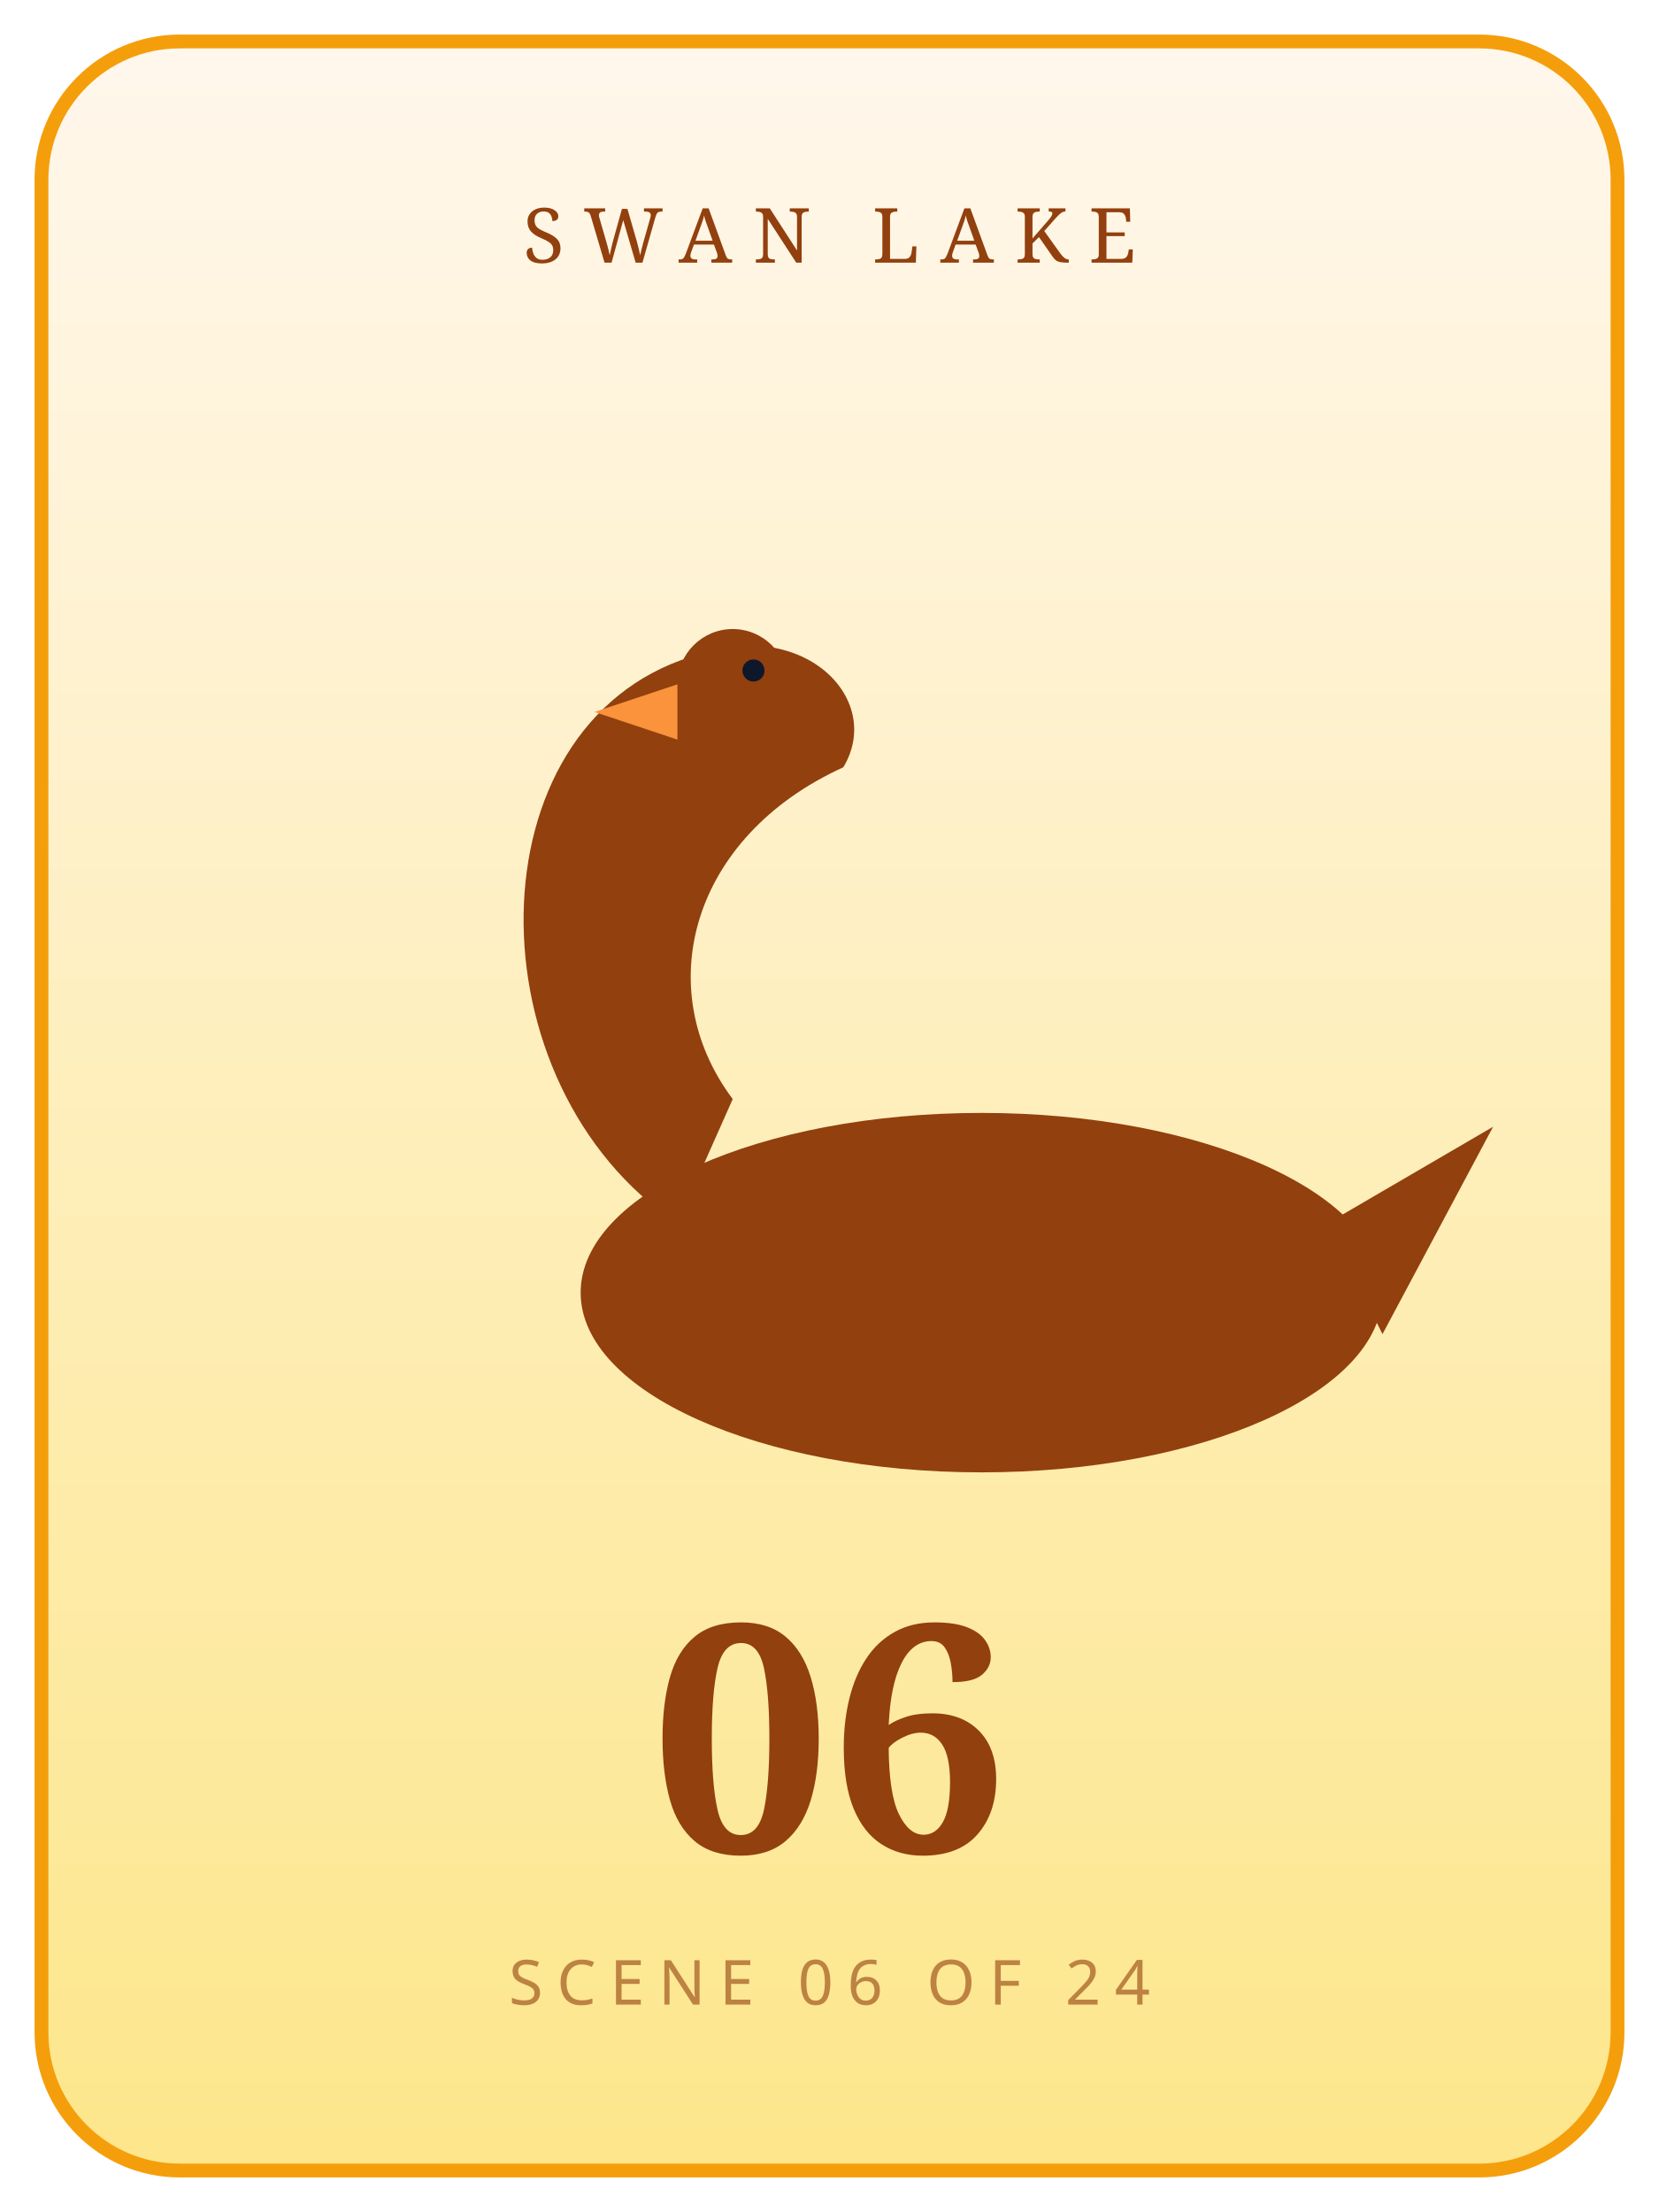
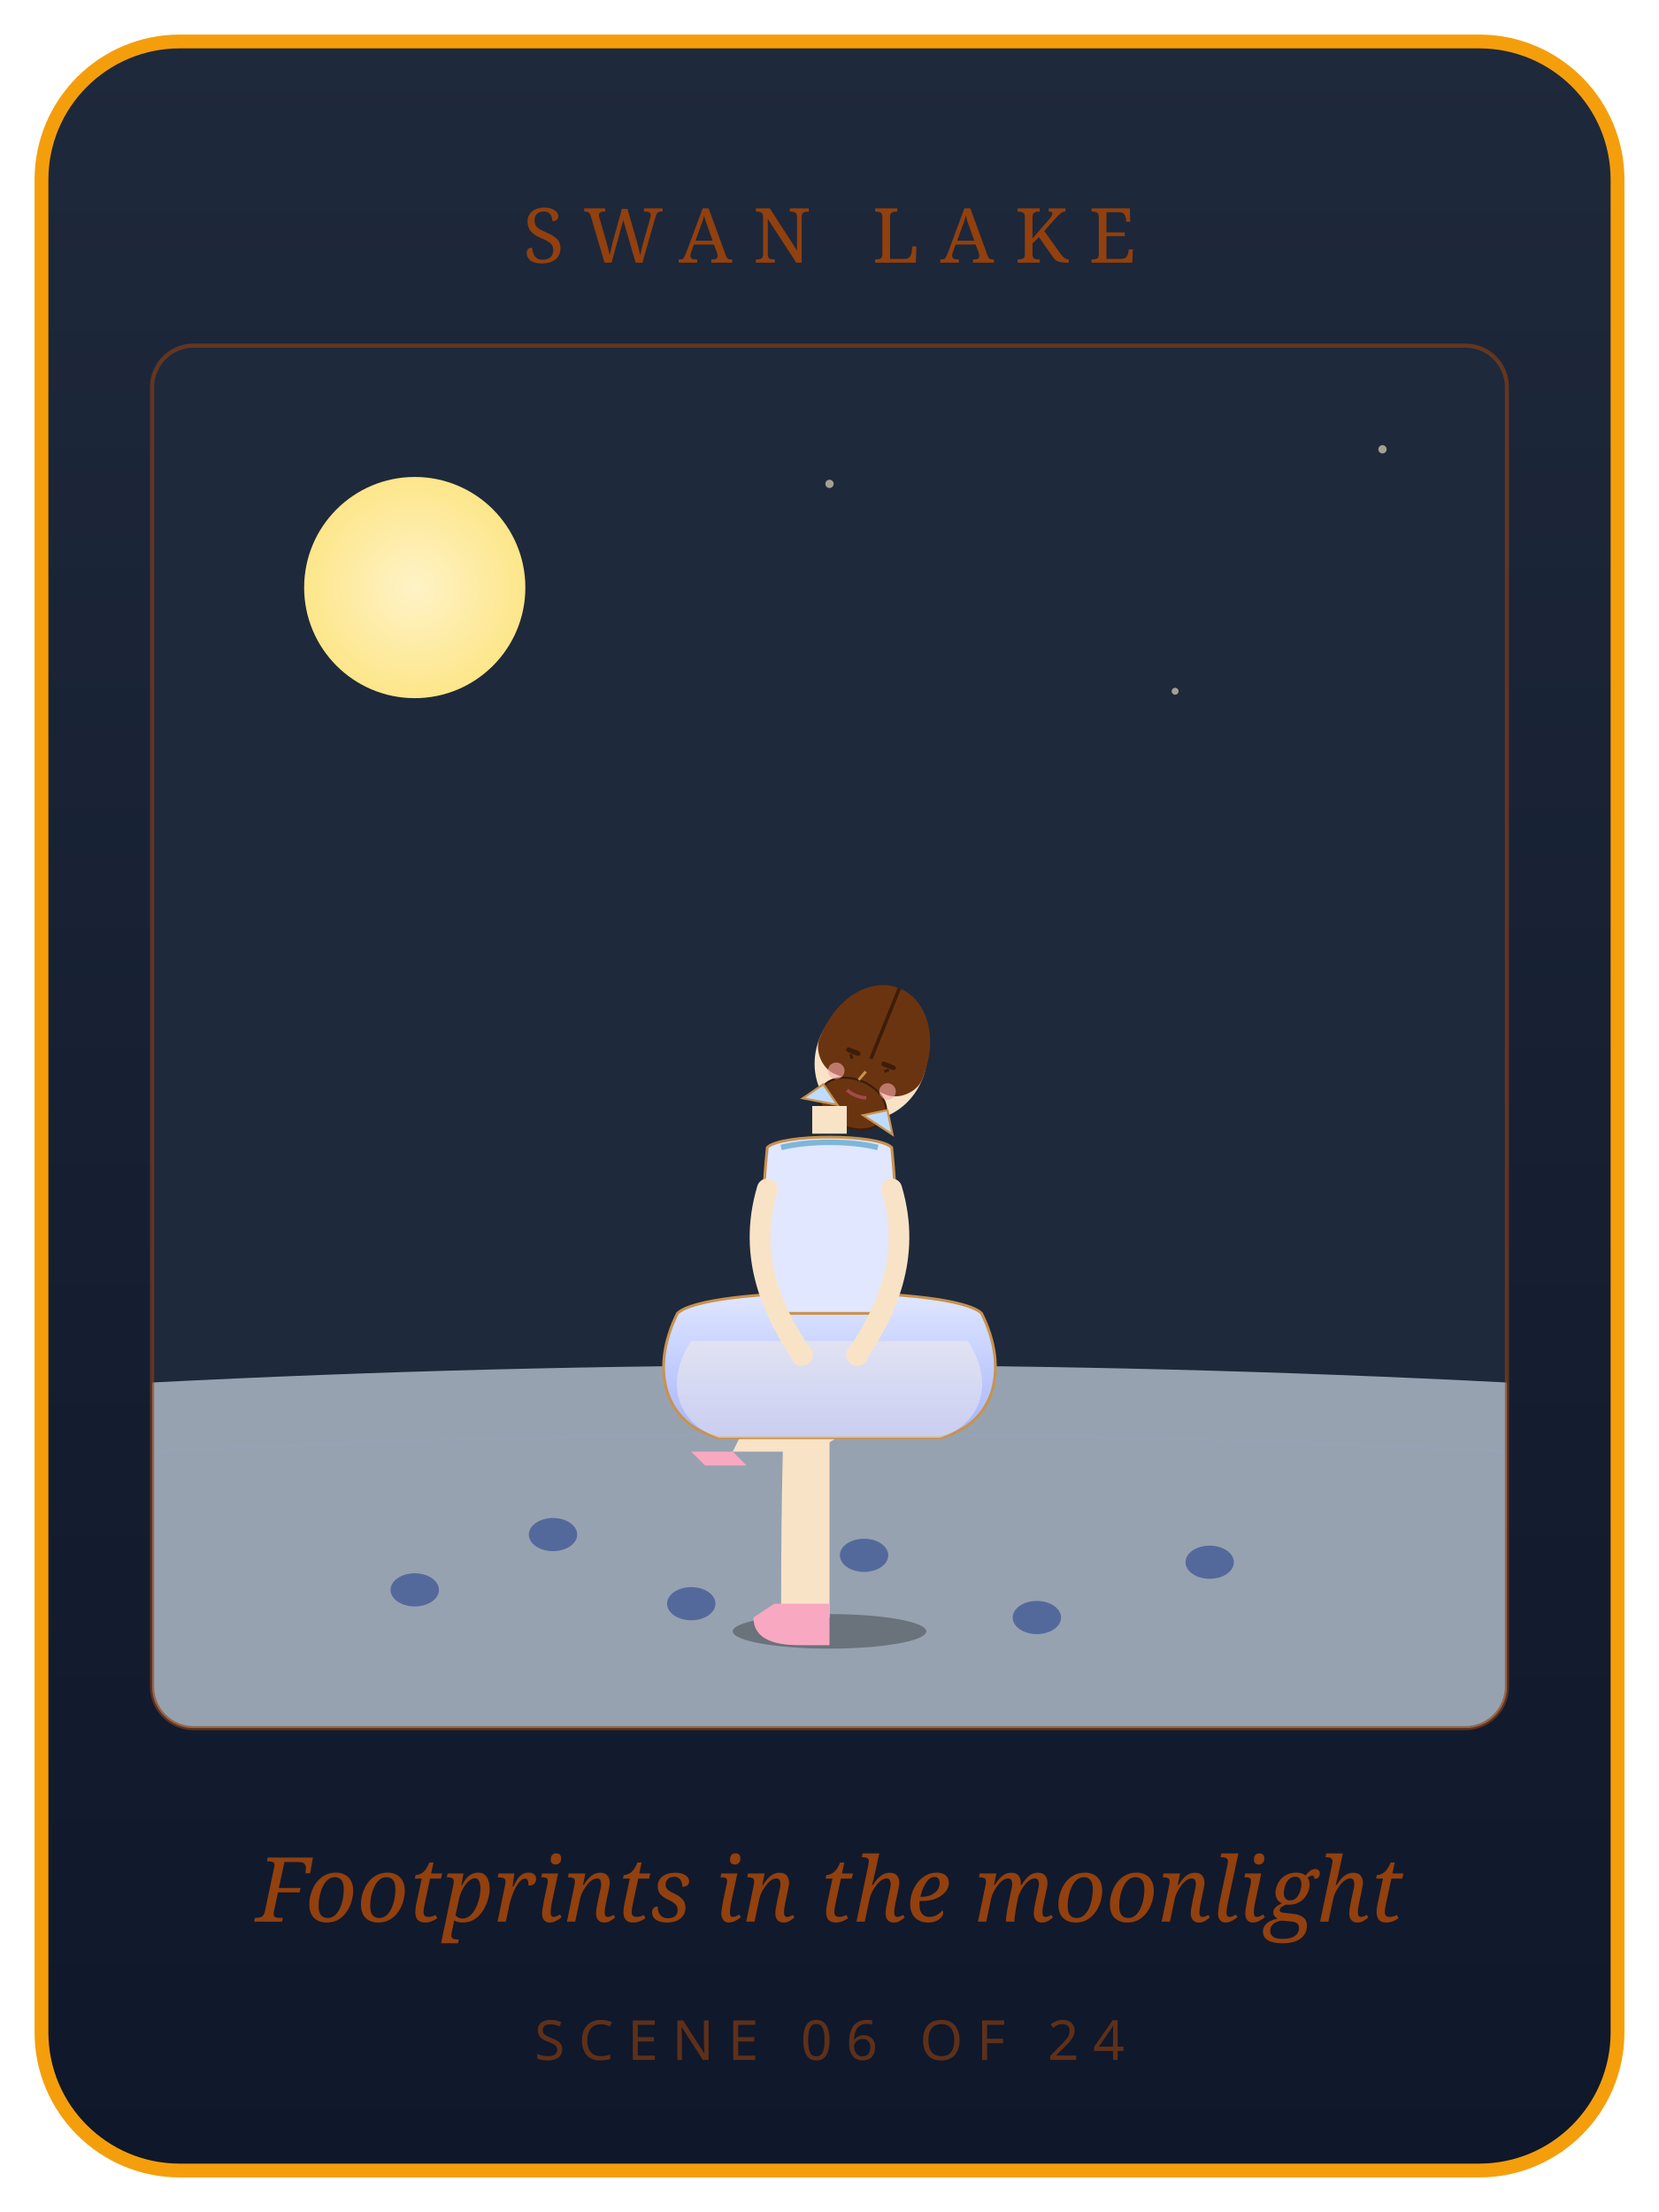
- <svg xmlns="http://www.w3.org/2000/svg" viewBox="0 0 240 320" width="240" height="320" role="img" aria-label="Swan Lake scene 06">
+ <svg xmlns="http://www.w3.org/2000/svg" viewBox="0 0 240 320" width="240" height="320" role="img" aria-label="Swan Lake scene 06 — Footprints in the moonlight">
  <defs>
-     <linearGradient id="bg-06" x1="0" y1="0" x2="0" y2="1">
-       <stop offset="0%" stop-color="#fff7ed" />
+     <linearGradient id="card-bg-06" x1="0" y1="0" x2="0" y2="1">
+       <stop offset="0%" stop-color="#1e293b" />
+       <stop offset="100%" stop-color="#0f172a" />
+     </linearGradient>
+     <linearGradient id="tutu-06" x1="0" y1="0" x2="0" y2="1">
+       <stop offset="0%" stop-color="#e0e7ff" />
+       <stop offset="100%" stop-color="#a5b4fc" />
+     </linearGradient>
+     <radialGradient id="moon-06" cx="0.5" cy="0.5" r="0.5">
+       <stop offset="0%" stop-color="#fef3c7" />
      <stop offset="100%" stop-color="#fde68a" />
-     </linearGradient>
+     </radialGradient>
  </defs>
-   <rect x="6" y="6" width="228" height="308" rx="20" fill="url(#bg-06)" stroke="#f59e0b" stroke-width="2" />
+   <rect x="6" y="6" width="228" height="308" rx="20" fill="url(#card-bg-06)" stroke="#f59e0b" stroke-width="2" />
  <text x="120" y="38" text-anchor="middle" font-family="Georgia, serif" font-size="11" letter-spacing="3" fill="#92400e">SWAN LAKE</text>
-   <g transform="translate(120 165)" fill="#92400e">
-     <ellipse cx="22" cy="22" rx="58" ry="26" />
-     <path d="M72 12 L96 -2 L80 28 Z" />
-     <path d="M-22 12 C-52 -8 -52 -60 -20 -70 C-4 -76 8 -64 2 -54 C-20 -44 -26 -22 -14 -6 Z" />
-     <circle cx="-14" cy="-66" r="8" />
-     <path d="M-22 -66 L-34 -62 L-22 -58 Z" fill="#fb923c" />
-     <circle cx="-11" cy="-68" r="1.6" fill="#0f172a" />
+   <clipPath id="stage-06">
+     <rect x="22" y="50" width="196" height="200" rx="6" />
+   </clipPath>
+   <g clip-path="url(#stage-06)">
+     <rect x="22" y="50" width="196" height="200" fill="#1e293b" />
+     <circle cx="60" cy="85" r="16" fill="url(#moon-06)" />
+     <g fill="#fef3c7" opacity="0.6">
+       <circle cx="120" cy="70" r="0.6" />
+       <circle cx="170" cy="100" r="0.5" />
+       <circle cx="200" cy="65" r="0.6" />
+     </g>
+     <path d="M22 200 Q120 195 218 200 L218 250 L22 250 Z" fill="#cbd5e1" opacity="0.7" />
+     <path d="M22 210 Q120 205 218 210" stroke="#94a3b8" stroke-width="0.5" fill="none" opacity="0.6" />
+     <g fill="#1e3a8a" opacity="0.55">
+       <ellipse cx="60" cy="230" rx="3.5" ry="2.4" />
+       <ellipse cx="80" cy="222" rx="3.5" ry="2.4" />
+       <ellipse cx="100" cy="232" rx="3.5" ry="2.4" />
+       <ellipse cx="125" cy="225" rx="3.5" ry="2.4" />
+       <ellipse cx="150" cy="234" rx="3.5" ry="2.4" />
+       <ellipse cx="175" cy="226" rx="3.5" ry="2.4" />
+     </g>
+     <g transform="translate(120 168)">
+       <ellipse cx="0" cy="68" rx="14" ry="2.5" fill="#000" fill-opacity="0.3" />
+       <path d="M-6 24 C-7 40 -7 58 -7 66 L0 66 L0 24 Z" fill="#f9e3c7" />
+       <path d="M0 24 L-2 38 L-12 38 L-14 42 L-10 42 L-2 42 L4 38 L6 24 Z" fill="#f9e3c7" />
+       <path d="M-14 42 L-20 42 L-18 44 L-12 44 Z" fill="#f9a8c1" />
+       <path d="M-11 66 C-11 70 -6 70 -4 70 L0 70 L0 64 L-8 64 Z" fill="#f9a8c1" />
+       <path d="M-22 22 C-26 30 -24 38 -16 40 L16 40 C24 38 26 30 22 22 C18 18 -18 18 -22 22 Z" fill="url(#tutu-06)" stroke="#c9924d" stroke-width="0.4" />
+       <path d="M-20 26 C-24 32 -22 38 -16 40 L16 40 C22 38 24 32 20 26" fill="#fff5e1" opacity="0.4" />
+       <path d="M-9 -2 C-10 8 -10 16 -8 22 L8 22 C10 16 10 8 9 -2 C7 -4 -7 -4 -9 -2 Z" fill="#e0e7ff" stroke="#c9924d" stroke-width="0.4" />
+       <path d="M-7 -2 C-3 -3 3 -3 7 -2" stroke="#7eb6d9" stroke-width="0.8" fill="none" />
+       <path d="M-9 4 C-12 14 -8 22 -4 28" stroke="#f9e3c7" stroke-width="3" fill="none" stroke-linecap="round" />
+       <path d="M9 4 C12 14 8 22 4 28" stroke="#f9e3c7" stroke-width="3" fill="none" stroke-linecap="round" />
+       <circle cx="-4" cy="28" r="1.6" fill="#f9e3c7" />
+       <circle cx="4" cy="28" r="1.6" fill="#f9e3c7" />
+       <g transform="rotate(22)">
+         <ellipse cx="0" cy="-16" rx="8" ry="9" fill="#f9e3c7" />
+         <path d="M-8 -16 C-8 -23 -4 -27 0 -27 C4 -27 8 -23 8 -16 C8 -14 6 -12 4 -12 L-4 -12 C-6 -12 -8 -14 -8 -16 Z" fill="#6b3410" />
+         <path d="M0 -27 L0 -16" stroke="#3d1d08" stroke-width="0.5" />
+         <ellipse cx="0" cy="-9" rx="5" ry="3.5" fill="#6b3410" stroke="#3d1d08" stroke-width="0.3" />
+         <path d="M-5 -10 L-7 -7 L-2 -8 Z M5 -10 L7 -7 L2 -8 Z" fill="#bfdbfe" stroke="#c9924d" stroke-width="0.3" />
+         <path d="M-3.5 -16 L-2 -16 M2 -16 L3.5 -16" stroke="#3d1d08" stroke-width="0.7" stroke-linecap="round" />
+         <path d="M-3 -15.5 L-2.5 -15 M3 -15.5 L2.5 -15" stroke="#3d1d08" stroke-width="0.4" />
+         <path d="M0 -14 L-0.5 -12.5" stroke="#c9924d" stroke-width="0.4" fill="none" />
+         <path d="M-1.5 -10.5 Q0 -10 1.5 -10.5" stroke="#a44a4a" stroke-width="0.5" fill="none" />
+         <circle cx="-4" cy="-12.5" r="1.2" fill="#f4a8a8" opacity="0.6" />
+         <circle cx="4" cy="-12.5" r="1.2" fill="#f4a8a8" opacity="0.6" />
+       </g>
+       <path d="M-2.5 -4 L-2.5 -8 L2.5 -8 L2.5 -4 Z" fill="#f9e3c7" />
+     </g>
  </g>
-   <text x="120" y="268" text-anchor="middle" font-family="Georgia, serif" font-size="46" font-weight="700" fill="#92400e">06</text>
-   <text x="120" y="290" text-anchor="middle" font-family="system-ui, sans-serif" font-size="9" letter-spacing="2" fill="#92400e" opacity="0.6">SCENE 06 OF 24</text>
+   <rect x="22" y="50" width="196" height="200" rx="6" fill="none" stroke="#92400e" stroke-width="0.6" opacity="0.6" />
+   <text x="120" y="278" text-anchor="middle" font-family="Georgia, serif" font-size="13" font-style="italic" fill="#92400e">Footprints in the moonlight</text>
+   <text x="120" y="298" text-anchor="middle" font-family="system-ui, sans-serif" font-size="8" letter-spacing="2" fill="#92400e" opacity="0.6">SCENE 06 OF 24</text>
</svg>
